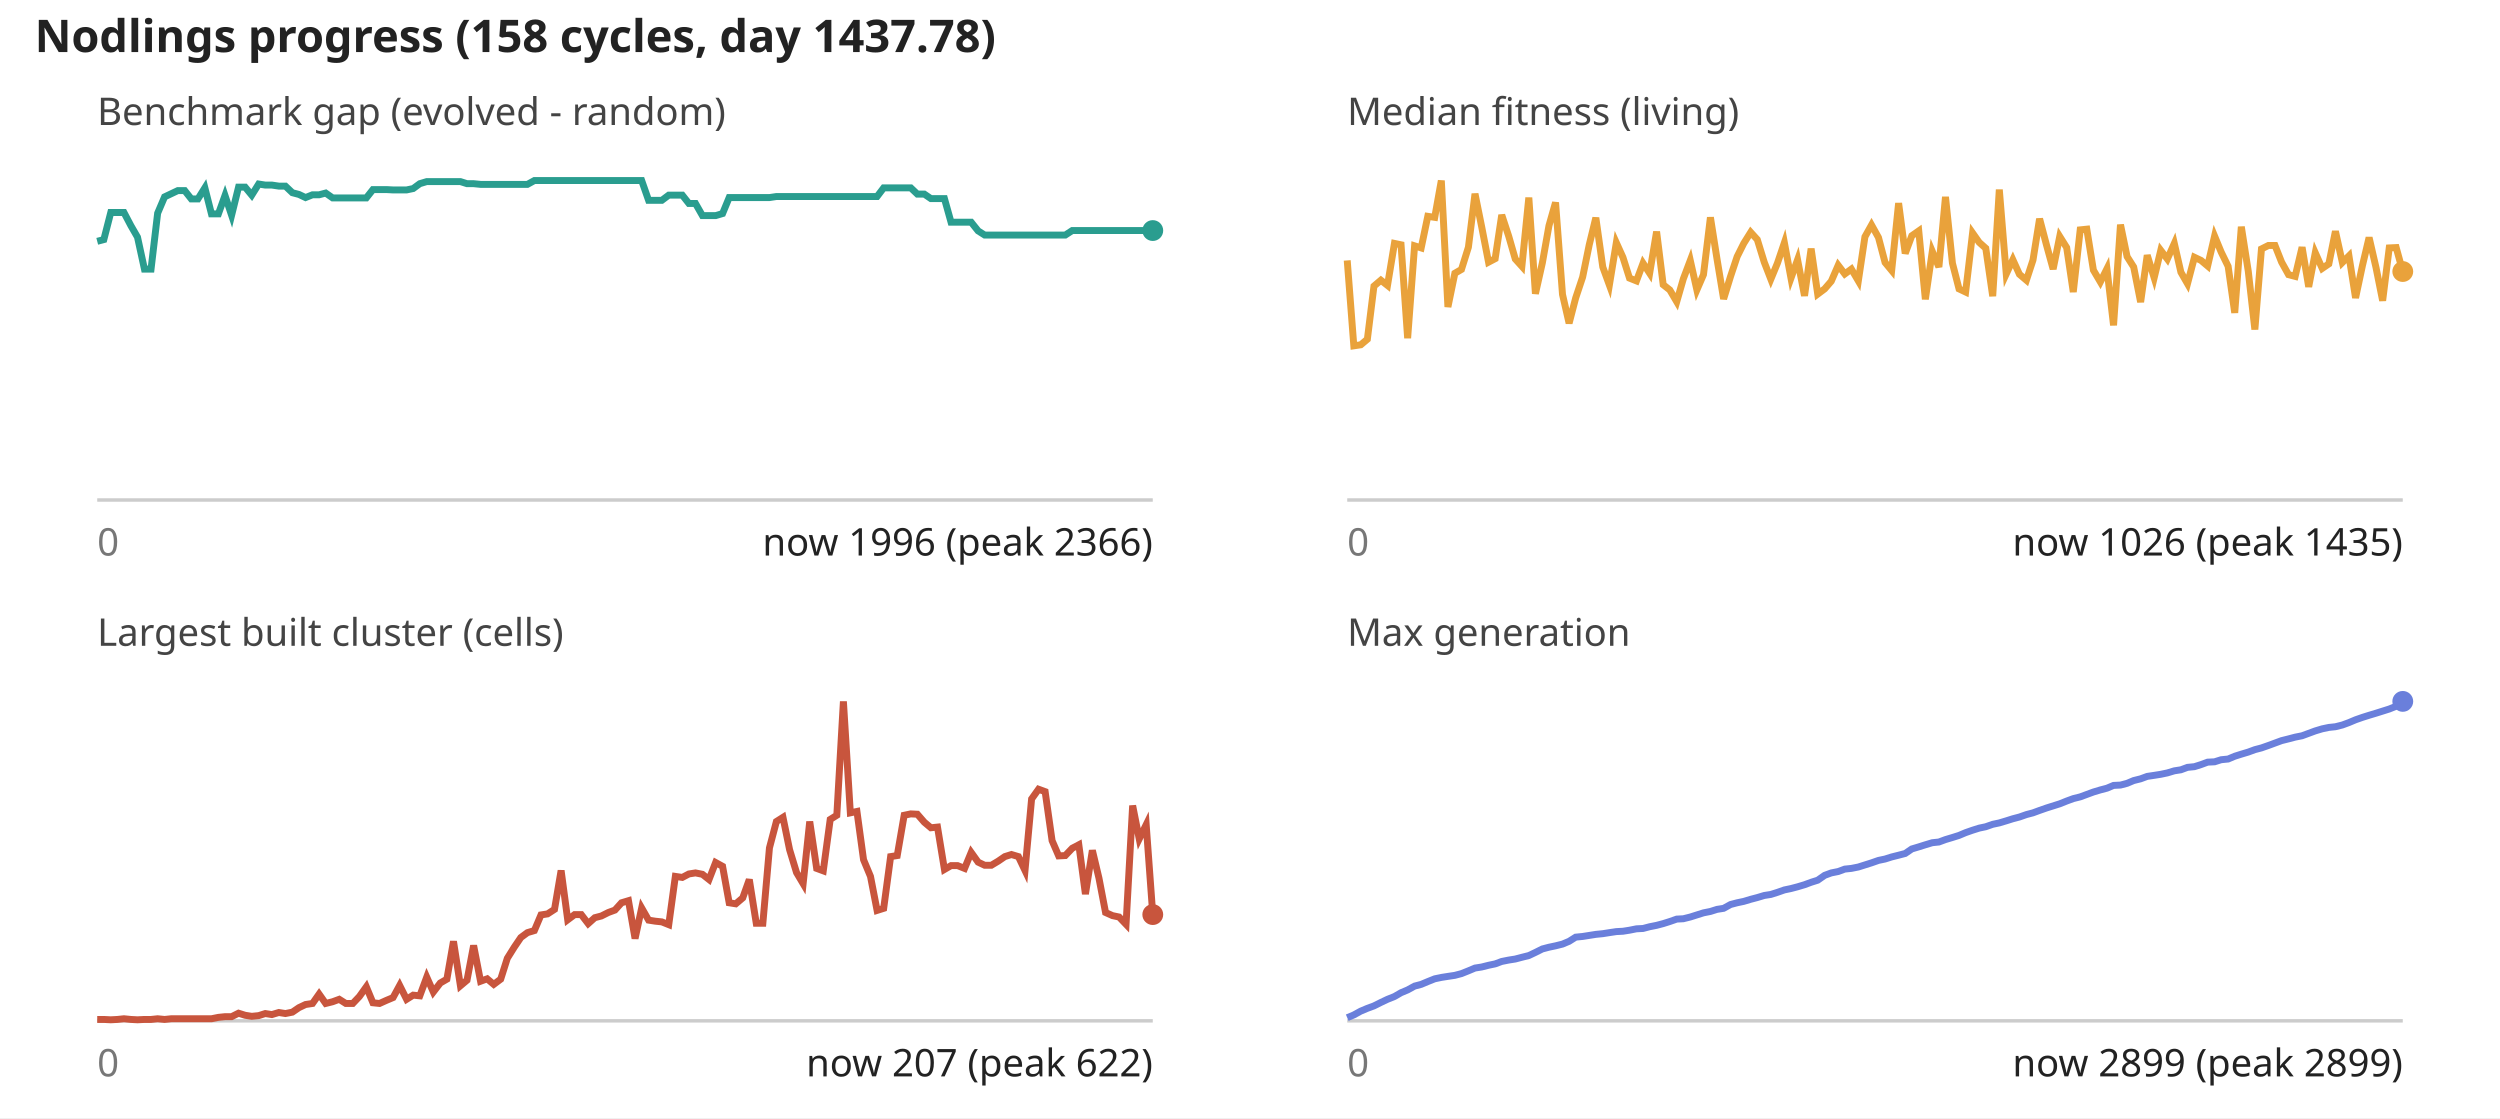
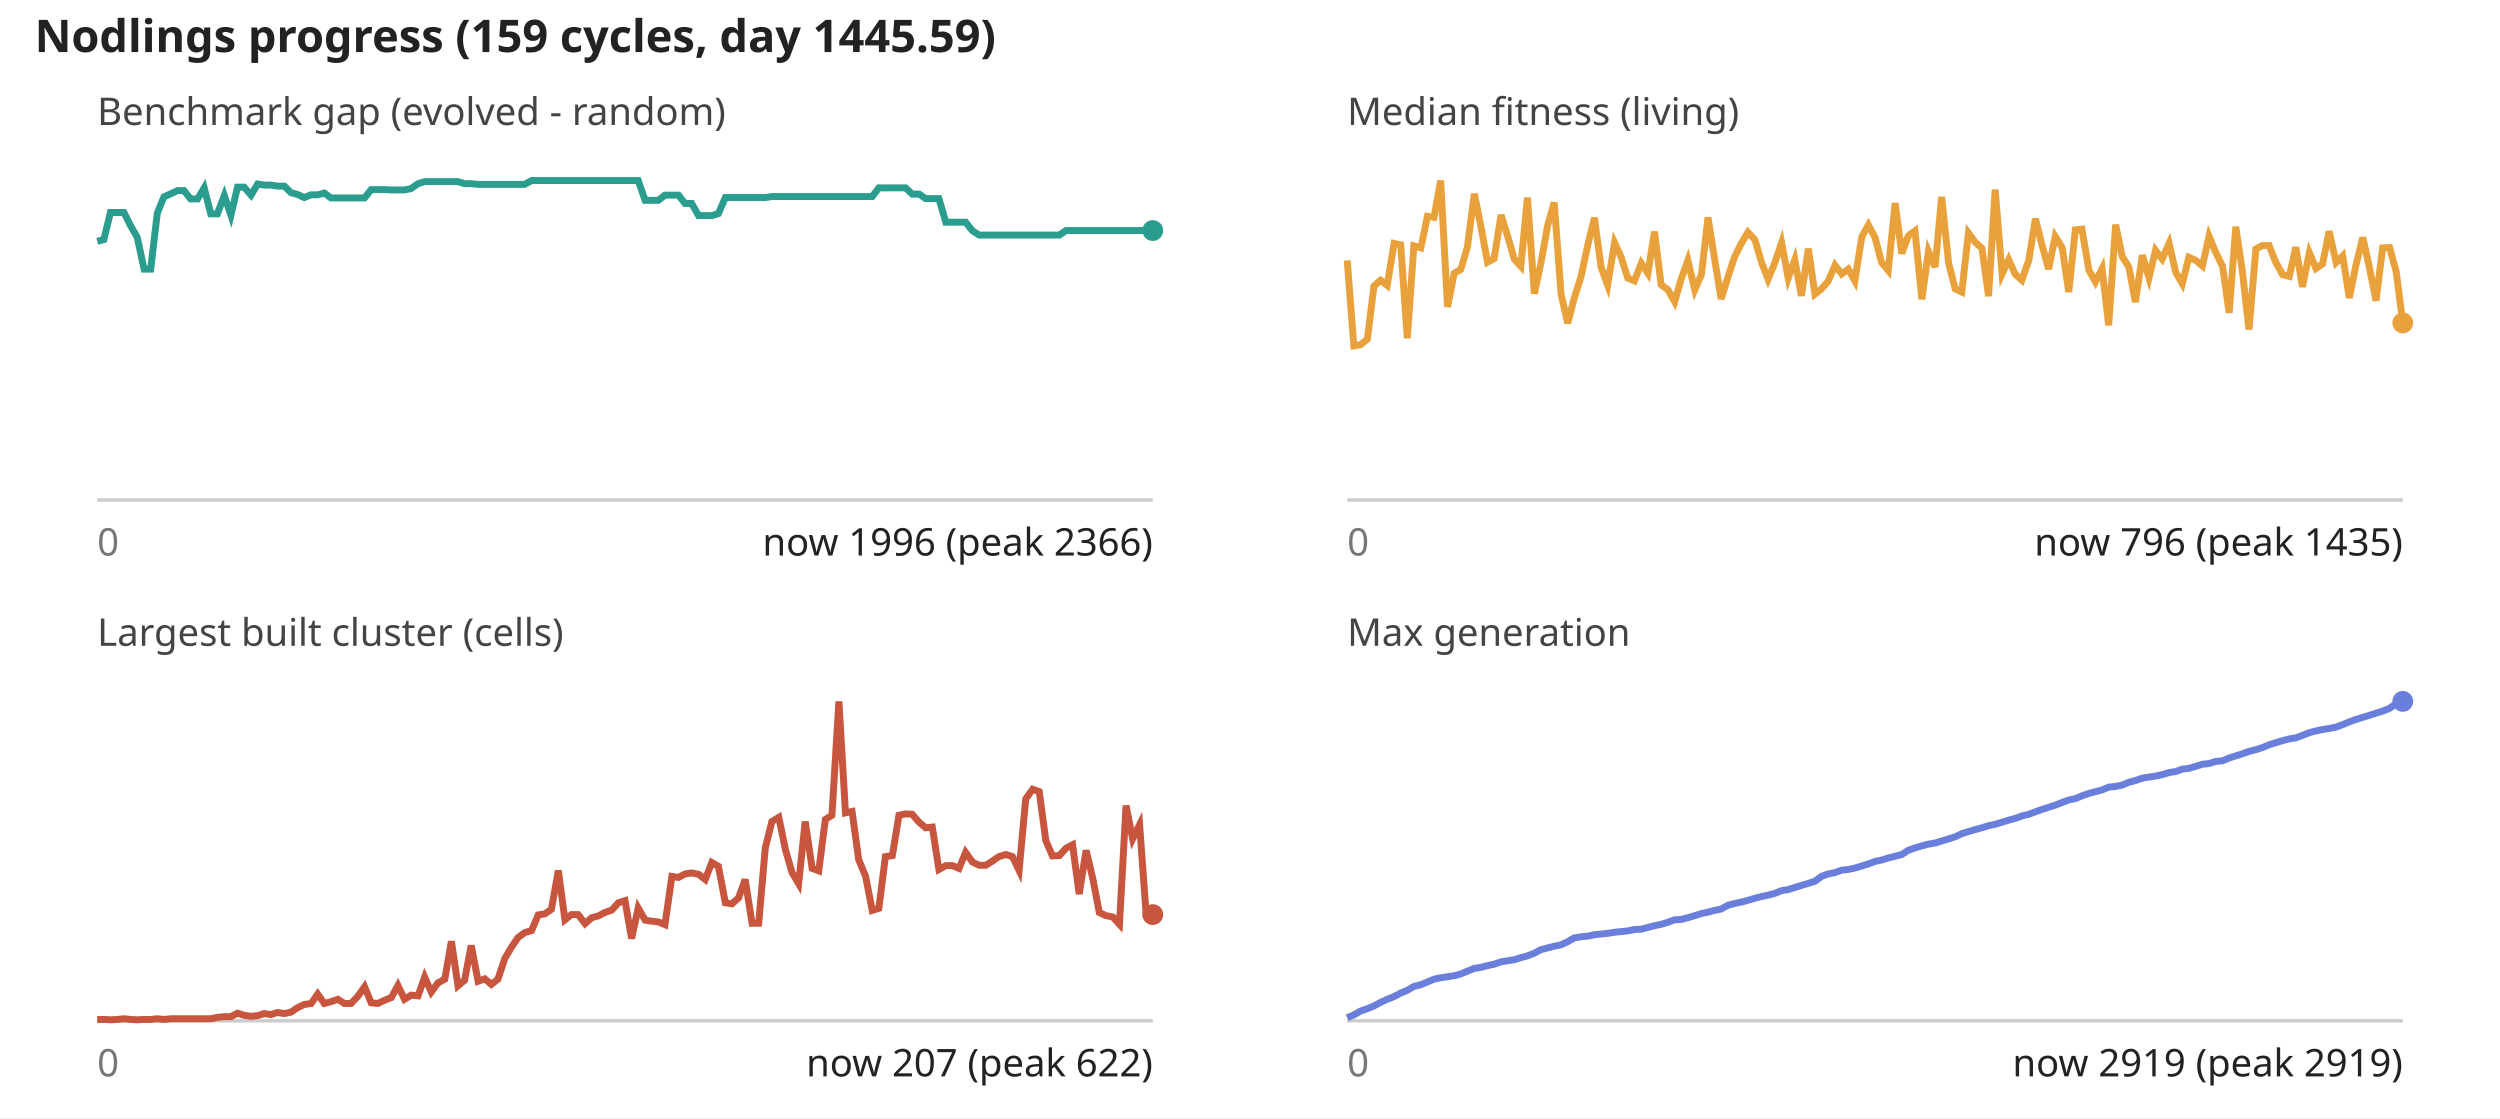
<svg xmlns="http://www.w3.org/2000/svg" viewBox="0 0 720 322" font-family="sans-serif" font-size="11">
  <rect width="100%" height="100%" fill="#fff" />
-   <text x="10" y="15" font-size="13" font-weight="bold" fill="#222">Nodlings progress (158 cycles, day 1437.78)</text>
+   <text x="10" y="15" font-size="13" font-weight="bold" fill="#222">Nodlings progress (159 cycles, day 1445.59)</text>
  <text x="28" y="36" fill="#444">Benchmark gap (evolved - random)</text>
  <line x1="28" y1="144" x2="332" y2="144" stroke="#ccc" />
-   <polyline fill="none" stroke="#2a9d8f" stroke-width="2" points="28.0,69.5 29.9,69.0 31.9,61.2 33.8,61.2 35.7,61.2 37.7,65.0 39.6,68.3 41.6,77.5 43.5,77.5 45.4,61.4 47.4,56.7 49.3,55.8 51.2,54.9 53.2,54.9 55.1,57.3 57.0,57.3 59.0,54.1 60.9,61.6 62.9,61.6 64.8,56.3 66.7,62.0 68.7,53.9 70.6,53.9 72.5,56.2 74.5,53.0 76.4,53.3 78.3,53.3 80.3,53.6 82.2,53.6 84.2,55.5 86.1,56.0 88.0,56.9 90.0,56.1 91.9,56.1 93.8,55.6 95.8,57.0 97.7,57.0 99.6,57.0 101.6,57.0 103.5,57.0 105.5,57.0 107.4,54.6 109.3,54.6 111.3,54.6 113.2,54.7 115.1,54.7 117.1,54.7 119.0,54.3 120.9,52.9 122.9,52.3 124.8,52.3 126.8,52.3 128.7,52.3 130.6,52.3 132.6,52.3 134.5,52.9 136.4,52.9 138.4,53.1 140.3,53.1 142.2,53.1 144.2,53.1 146.1,53.1 148.1,53.1 150.0,53.1 151.9,53.1 153.9,52.0 155.8,52.0 157.7,52.0 159.7,52.0 161.6,52.0 163.5,52.0 165.5,52.0 167.4,52.0 169.4,52.0 171.3,52.0 173.2,52.0 175.2,52.0 177.1,52.0 179.0,52.0 181.0,52.0 182.9,52.0 184.8,52.0 186.8,57.7 188.7,57.7 190.6,57.7 192.6,56.2 194.5,56.2 196.5,56.2 198.4,58.6 200.3,58.6 202.3,62.1 204.2,62.1 206.1,62.1 208.1,61.5 210.0,56.9 211.9,56.9 213.9,56.9 215.8,56.9 217.8,56.9 219.7,56.9 221.6,56.9 223.6,56.6 225.5,56.6 227.4,56.6 229.4,56.6 231.3,56.6 233.2,56.6 235.2,56.6 237.1,56.6 239.1,56.6 241.0,56.6 242.9,56.6 244.9,56.6 246.8,56.6 248.7,56.6 250.7,56.6 252.6,56.6 254.5,54.1 256.5,54.1 258.4,54.1 260.4,54.1 262.3,54.1 264.2,55.9 266.2,55.9 268.1,57.2 270.0,57.2 272.0,57.2 273.9,64.0 275.8,64.0 277.8,64.0 279.7,64.0 281.7,66.5 283.6,67.7 285.5,67.7 287.5,67.7 289.4,67.7 291.3,67.7 293.3,67.7 295.2,67.7 297.1,67.7 299.1,67.7 301.0,67.7 303.0,67.7 304.9,67.7 306.8,67.7 308.8,66.4 310.7,66.4 312.6,66.4 314.6,66.4 316.5,66.4 318.4,66.4 320.4,66.4 322.3,66.4 324.3,66.4 326.2,66.4 328.1,66.4 330.1,66.4 332.0,66.4" />
+   <polyline fill="none" stroke="#2a9d8f" stroke-width="2" points="28.0,69.5 29.9,69.0 31.8,61.2 33.8,61.2 35.7,61.2 37.6,65.0 39.5,68.3 41.5,77.5 43.4,77.5 45.3,61.4 47.2,56.7 49.2,55.8 51.1,54.9 53.0,54.9 54.9,57.3 56.9,57.3 58.8,54.1 60.7,61.6 62.6,61.6 64.6,56.3 66.5,62.0 68.4,53.9 70.3,53.9 72.3,56.2 74.2,53.0 76.1,53.3 78.0,53.3 79.9,53.6 81.9,53.6 83.8,55.5 85.7,56.0 87.6,56.9 89.6,56.1 91.5,56.1 93.4,55.6 95.3,57.0 97.3,57.0 99.2,57.0 101.1,57.0 103.0,57.0 105.0,57.0 106.9,54.6 108.8,54.6 110.7,54.6 112.7,54.7 114.6,54.7 116.5,54.7 118.4,54.3 120.4,52.9 122.3,52.3 124.2,52.3 126.1,52.3 128.1,52.3 130.0,52.3 131.9,52.3 133.8,52.9 135.7,52.9 137.7,53.1 139.6,53.1 141.5,53.1 143.4,53.1 145.4,53.1 147.3,53.1 149.2,53.1 151.1,53.1 153.1,52.0 155.0,52.0 156.9,52.0 158.8,52.0 160.8,52.0 162.7,52.0 164.6,52.0 166.5,52.0 168.5,52.0 170.4,52.0 172.3,52.0 174.2,52.0 176.2,52.0 178.1,52.0 180.0,52.0 181.9,52.0 183.8,52.0 185.8,57.7 187.7,57.7 189.6,57.7 191.5,56.2 193.5,56.2 195.4,56.2 197.3,58.6 199.2,58.6 201.2,62.1 203.1,62.1 205.0,62.1 206.9,61.5 208.9,56.9 210.8,56.9 212.7,56.9 214.6,56.9 216.6,56.9 218.5,56.9 220.4,56.9 222.3,56.6 224.3,56.6 226.2,56.6 228.1,56.6 230.0,56.6 231.9,56.6 233.9,56.6 235.8,56.6 237.7,56.6 239.6,56.6 241.6,56.6 243.5,56.6 245.4,56.6 247.3,56.6 249.3,56.6 251.2,56.6 253.1,54.1 255.0,54.1 257.0,54.1 258.9,54.1 260.8,54.1 262.7,55.9 264.7,55.9 266.6,57.2 268.5,57.2 270.4,57.2 272.4,64.0 274.3,64.0 276.2,64.0 278.1,64.0 280.1,66.5 282.0,67.7 283.9,67.7 285.8,67.7 287.7,67.7 289.7,67.7 291.6,67.7 293.5,67.7 295.4,67.7 297.4,67.7 299.3,67.7 301.2,67.7 303.1,67.7 305.1,67.7 307.0,66.4 308.9,66.4 310.8,66.4 312.8,66.4 314.7,66.4 316.6,66.4 318.5,66.4 320.5,66.4 322.4,66.4 324.3,66.4 326.2,66.4 328.2,66.4 330.1,66.4 332.0,66.4" />
  <circle cx="332.0" cy="66.4" r="3" fill="#2a9d8f" />
  <text x="28" y="160" fill="#777">0</text>
  <text x="332" y="160" text-anchor="end" fill="#222">now 1996 (peak 2366)</text>
  <text x="388" y="36" fill="#444">Median fitness (living)</text>
  <line x1="388" y1="144" x2="692" y2="144" stroke="#ccc" />
-   <polyline fill="none" stroke="#e9a23b" stroke-width="2" points="388.0,75.0 389.9,99.6 391.9,99.3 393.8,97.7 395.7,82.4 397.7,80.7 399.6,82.2 401.6,70.1 403.5,70.5 405.4,97.4 407.4,70.8 409.3,71.4 411.2,62.3 413.2,62.6 415.1,52.0 417.0,88.4 419.0,78.7 420.9,77.6 422.9,71.2 424.8,55.8 426.7,65.2 428.7,75.5 430.6,74.5 432.5,61.9 434.5,68.0 436.4,74.6 438.3,76.7 440.3,56.9 442.2,84.6 444.2,75.7 446.1,65.0 448.0,58.3 450.0,84.8 451.9,93.1 453.8,85.8 455.8,79.8 457.7,70.5 459.6,62.7 461.6,76.9 463.5,82.1 465.5,69.9 467.4,74.1 469.3,80.1 471.3,80.9 473.2,75.8 475.1,78.7 477.1,66.7 479.0,82.0 480.9,83.5 482.9,86.9 484.8,80.3 486.8,75.0 488.7,83.5 490.6,79.1 492.6,62.6 494.5,74.6 496.4,86.1 498.4,79.6 500.3,73.9 502.2,70.1 504.2,66.9 506.1,69.0 508.1,75.5 510.0,80.4 511.9,75.8 513.9,69.9 515.8,80.1 517.7,74.8 519.7,85.2 521.6,71.6 523.5,84.7 525.5,83.2 527.4,81.0 529.4,76.4 531.3,78.9 533.2,77.5 535.2,80.9 537.1,68.2 539.0,64.8 541.0,68.4 542.9,75.6 544.8,77.9 546.8,58.5 548.7,73.0 550.6,67.9 552.6,66.5 554.5,86.2 556.5,72.4 558.4,76.9 560.3,56.7 562.3,75.8 564.2,83.2 566.1,84.1 568.1,67.1 570.0,69.8 571.9,71.5 573.9,85.3 575.8,54.6 577.8,78.9 579.7,74.8 581.6,79.0 583.6,80.7 585.5,74.9 587.4,63.0 589.4,70.6 591.3,77.5 593.2,68.1 595.2,71.3 597.1,84.1 599.1,66.2 601.0,66.0 602.9,77.8 604.9,81.2 606.8,77.4 608.7,93.7 610.7,64.7 612.6,73.9 614.5,76.9 616.5,87.0 618.4,73.5 620.4,80.0 622.3,72.1 624.2,74.6 626.2,70.1 628.1,78.4 630.0,81.7 632.0,74.1 633.9,75.0 635.8,76.6 637.8,68.0 639.7,72.6 641.7,76.7 643.6,90.1 645.5,65.3 647.5,78.1 649.4,94.9 651.3,71.7 653.3,70.7 655.2,70.7 657.1,75.5 659.1,79.1 661.0,79.6 663.0,71.2 664.9,82.6 666.8,72.8 668.8,77.3 670.7,76.0 672.6,66.6 674.6,75.6 676.5,73.7 678.4,85.8 680.4,76.4 682.3,68.4 684.3,77.1 686.2,86.6 688.1,71.4 690.1,71.3 692.0,78.2" />
-   <circle cx="692.0" cy="78.2" r="3" fill="#e9a23b" />
+   <polyline fill="none" stroke="#e9a23b" stroke-width="2" points="388.0,75.0 389.9,99.6 391.8,99.3 393.8,97.7 395.7,82.4 397.6,80.7 399.5,82.2 401.5,70.1 403.4,70.5 405.3,97.4 407.2,70.8 409.2,71.4 411.1,62.3 413.0,62.6 414.9,52.0 416.9,88.4 418.8,78.7 420.7,77.6 422.6,71.2 424.6,55.8 426.5,65.2 428.4,75.5 430.3,74.5 432.3,61.9 434.2,68.0 436.1,74.6 438.0,76.7 439.9,56.9 441.9,84.6 443.8,75.7 445.7,65.0 447.6,58.3 449.6,84.8 451.5,93.1 453.4,85.8 455.3,79.8 457.3,70.5 459.2,62.7 461.1,76.9 463.0,82.1 465.0,69.9 466.9,74.1 468.8,80.1 470.7,80.9 472.7,75.8 474.6,78.7 476.5,66.7 478.4,82.0 480.4,83.5 482.3,86.9 484.2,80.3 486.1,75.0 488.1,83.5 490.0,79.1 491.9,62.6 493.8,74.6 495.7,86.1 497.7,79.6 499.6,73.9 501.5,70.1 503.4,66.9 505.4,69.0 507.3,75.5 509.2,80.4 511.1,75.8 513.1,69.9 515.0,80.1 516.9,74.8 518.8,85.2 520.8,71.6 522.7,84.7 524.6,83.2 526.5,81.0 528.5,76.4 530.4,78.9 532.3,77.5 534.2,80.9 536.2,68.2 538.1,64.8 540.0,68.4 541.9,75.6 543.8,77.9 545.8,58.5 547.7,73.0 549.6,67.9 551.5,66.5 553.5,86.2 555.4,72.4 557.3,76.9 559.2,56.7 561.2,75.8 563.1,83.2 565.0,84.1 566.9,67.1 568.9,69.8 570.8,71.5 572.7,85.3 574.6,54.6 576.6,78.9 578.5,74.8 580.4,79.0 582.3,80.7 584.3,74.9 586.2,63.0 588.1,70.6 590.0,77.5 591.9,68.1 593.9,71.3 595.8,84.1 597.7,66.2 599.6,66.0 601.6,77.8 603.5,81.2 605.4,77.4 607.3,93.7 609.3,64.7 611.2,73.9 613.1,76.9 615.0,87.0 617.0,73.5 618.9,80.0 620.8,72.1 622.7,74.6 624.7,70.1 626.6,78.4 628.5,81.7 630.4,74.1 632.4,75.0 634.3,76.6 636.2,68.0 638.1,72.6 640.1,76.7 642.0,90.1 643.9,65.3 645.8,78.1 647.7,94.9 649.7,71.7 651.6,70.7 653.5,70.7 655.4,75.5 657.4,79.1 659.3,79.6 661.2,71.2 663.1,82.6 665.1,72.8 667.0,77.3 668.9,76.0 670.8,66.6 672.8,75.6 674.7,73.7 676.6,85.8 678.5,76.4 680.5,68.4 682.4,77.1 684.3,86.6 686.2,71.4 688.2,71.3 690.1,78.2 692.0,93.0" />
+   <circle cx="692.0" cy="93.0" r="3" fill="#e9a23b" />
  <text x="388" y="160" fill="#777">0</text>
-   <text x="692" y="160" text-anchor="end" fill="#222">now 1026 (peak 1435)</text>
+   <text x="692" y="160" text-anchor="end" fill="#222">now 796 (peak 1435)</text>
  <text x="28" y="186" fill="#444">Largest built cluster (cells)</text>
  <line x1="28" y1="294" x2="332" y2="294" stroke="#ccc" />
-   <polyline fill="none" stroke="#c8553d" stroke-width="2" points="28.0,293.6 29.9,293.6 31.9,293.7 33.8,293.6 35.7,293.4 37.7,293.6 39.6,293.7 41.6,293.6 43.5,293.6 45.4,293.4 47.4,293.6 49.3,293.4 51.2,293.4 53.2,293.4 55.1,293.4 57.0,293.4 59.0,293.4 60.9,293.4 62.9,293.0 64.8,292.8 66.7,292.8 68.7,291.8 70.6,292.4 72.5,292.7 74.5,292.5 76.4,291.9 78.3,292.2 80.3,291.6 82.2,291.9 84.2,291.5 86.1,290.2 88.0,289.3 90.0,289.0 91.9,286.3 93.8,289.0 95.8,288.5 97.7,287.8 99.6,289.0 101.6,289.0 103.5,287.0 105.5,284.2 107.4,288.8 109.3,289.0 111.3,288.1 113.2,287.3 115.1,283.8 117.1,287.8 119.0,286.6 120.9,286.8 122.9,281.4 124.8,285.7 126.8,283.1 128.7,282.0 130.6,271.1 132.6,283.9 134.5,282.3 136.4,272.3 138.4,282.6 140.3,281.9 142.2,283.5 144.2,282.0 146.1,276.0 148.1,272.8 150.0,270.0 151.9,268.6 153.9,268.0 155.8,263.5 157.7,263.2 159.7,261.9 161.6,250.7 163.5,264.9 165.5,263.4 167.4,263.4 169.4,266.0 171.3,264.3 173.2,263.8 175.2,262.8 177.1,262.1 179.0,260.0 181.0,259.4 182.9,270.3 184.8,261.5 186.8,265.0 188.7,265.3 190.6,265.5 192.6,266.3 194.5,252.4 196.5,252.7 198.4,251.7 200.3,251.4 202.3,251.8 204.2,253.3 206.1,248.4 208.1,249.5 210.0,260.0 211.9,260.3 213.9,258.6 215.8,253.3 217.8,265.9 219.7,265.9 221.6,244.2 223.6,236.6 225.5,235.4 227.4,244.7 229.4,251.3 231.3,254.5 233.2,236.6 235.2,250.1 237.1,250.8 239.1,236.0 241.0,234.8 242.9,202.0 244.9,234.1 246.8,233.7 248.7,247.6 250.7,252.4 252.6,262.2 254.5,261.6 256.5,246.7 258.4,246.4 260.4,234.8 262.3,234.4 264.2,234.5 266.2,236.8 268.1,238.4 270.0,238.2 272.0,250.4 273.9,249.3 275.8,249.3 277.8,250.1 279.7,245.5 281.7,248.3 283.6,249.2 285.5,249.2 287.5,248.0 289.4,246.7 291.3,246.1 293.3,246.7 295.2,250.7 297.1,230.1 299.1,227.3 301.0,228.0 303.0,242.1 304.9,246.5 306.8,246.4 308.8,244.3 310.7,243.3 312.6,257.5 314.6,244.9 316.5,252.9 318.4,262.8 320.4,263.7 322.3,264.1 324.3,266.2 326.2,232.0 328.1,241.6 330.1,237.5 332.0,263.4" />
+   <polyline fill="none" stroke="#c8553d" stroke-width="2" points="28.0,293.6 29.9,293.6 31.8,293.7 33.8,293.6 35.7,293.4 37.6,293.6 39.5,293.7 41.5,293.6 43.4,293.6 45.3,293.4 47.2,293.6 49.2,293.4 51.1,293.4 53.0,293.4 54.9,293.4 56.9,293.4 58.8,293.4 60.7,293.4 62.6,293.0 64.6,292.8 66.5,292.8 68.4,291.8 70.3,292.4 72.3,292.7 74.2,292.5 76.1,291.9 78.0,292.2 79.9,291.6 81.9,291.9 83.8,291.5 85.7,290.2 87.6,289.3 89.6,289.0 91.5,286.3 93.4,289.0 95.3,288.5 97.3,287.8 99.2,289.0 101.1,289.0 103.0,287.0 105.0,284.2 106.9,288.8 108.8,289.0 110.7,288.1 112.7,287.3 114.6,283.8 116.5,287.8 118.4,286.6 120.4,286.8 122.3,281.4 124.2,285.7 126.1,283.1 128.1,282.0 130.0,271.1 131.9,283.9 133.8,282.3 135.7,272.3 137.7,282.6 139.6,281.9 141.5,283.5 143.4,282.0 145.4,276.0 147.3,272.8 149.2,270.0 151.1,268.6 153.1,268.0 155.0,263.5 156.9,263.2 158.8,261.9 160.8,250.7 162.7,264.9 164.6,263.4 166.5,263.4 168.5,266.0 170.4,264.3 172.3,263.8 174.2,262.8 176.2,262.1 178.1,260.0 180.0,259.4 181.9,270.3 183.8,261.5 185.8,265.0 187.7,265.3 189.6,265.5 191.5,266.3 193.5,252.4 195.4,252.7 197.3,251.7 199.2,251.4 201.2,251.8 203.1,253.3 205.0,248.4 206.9,249.5 208.9,260.0 210.8,260.3 212.7,258.6 214.6,253.3 216.6,265.9 218.5,265.9 220.4,244.2 222.3,236.6 224.3,235.4 226.2,244.7 228.1,251.3 230.0,254.5 231.9,236.6 233.9,250.1 235.8,250.8 237.7,236.0 239.6,234.8 241.6,202.0 243.5,234.1 245.4,233.7 247.3,247.6 249.3,252.4 251.2,262.2 253.1,261.6 255.0,246.7 257.0,246.4 258.9,234.8 260.8,234.4 262.7,234.5 264.7,236.8 266.6,238.4 268.5,238.2 270.4,250.4 272.4,249.3 274.3,249.3 276.2,250.1 278.1,245.5 280.1,248.3 282.0,249.2 283.9,249.2 285.8,248.0 287.7,246.7 289.7,246.1 291.6,246.7 293.5,250.7 295.4,230.1 297.4,227.3 299.3,228.0 301.2,242.1 303.1,246.5 305.1,246.4 307.0,244.3 308.9,243.3 310.8,257.5 312.8,244.9 314.7,252.9 316.6,262.8 318.5,263.7 320.5,264.1 322.4,266.2 324.3,232.0 326.2,241.6 328.2,237.5 330.1,263.4 332.0,263.4" />
  <circle cx="332.0" cy="263.4" r="3" fill="#c8553d" />
  <text x="28" y="310" fill="#777">0</text>
  <text x="332" y="310" text-anchor="end" fill="#222">now 207 (peak 622)</text>
  <text x="388" y="186" fill="#444">Max generation</text>
  <line x1="388" y1="294" x2="692" y2="294" stroke="#ccc" />
-   <polyline fill="none" stroke="#6a7fdb" stroke-width="2" points="388.0,293.1 389.9,292.3 391.9,291.2 393.8,290.4 395.7,289.7 397.7,288.7 399.6,287.8 401.6,287.0 403.5,285.9 405.4,285.1 407.4,284.0 409.3,283.5 411.2,282.7 413.2,281.9 415.1,281.5 417.0,281.2 419.0,280.9 420.9,280.4 422.9,279.6 424.8,278.8 426.7,278.5 428.7,278.0 430.6,277.6 432.5,276.9 434.5,276.5 436.4,276.2 438.3,275.7 440.3,275.2 442.2,274.3 444.2,273.3 446.1,272.8 448.0,272.4 450.0,271.9 451.9,271.1 453.8,269.9 455.8,269.7 457.7,269.4 459.6,269.1 461.6,268.9 463.5,268.6 465.5,268.3 467.4,268.2 469.3,267.9 471.3,267.5 473.2,267.4 475.1,266.9 477.1,266.5 479.0,266.0 480.9,265.4 482.9,264.7 484.8,264.6 486.8,264.1 488.7,263.5 490.6,262.9 492.6,262.5 494.5,261.9 496.4,261.6 498.4,260.5 500.3,260.0 502.2,259.6 504.2,259.0 506.1,258.5 508.1,257.9 510.0,257.6 511.9,257.0 513.9,256.3 515.8,255.9 517.7,255.4 519.7,254.8 521.6,254.1 523.5,253.5 525.5,252.1 527.4,251.4 529.4,251.0 531.3,250.3 533.2,250.1 535.2,249.7 537.1,249.1 539.0,248.5 541.0,247.8 542.9,247.4 544.8,246.8 546.8,246.3 548.7,245.8 550.6,244.5 552.6,243.9 554.5,243.3 556.5,242.7 558.4,242.5 560.3,241.8 562.3,241.2 564.2,240.6 566.1,239.8 568.1,239.1 570.0,238.5 571.9,238.1 573.9,237.4 575.8,237.0 577.8,236.4 579.7,235.8 581.6,235.3 583.6,234.6 585.5,234.1 587.4,233.4 589.4,232.7 591.3,232.1 593.2,231.5 595.2,230.7 597.1,230.0 599.1,229.5 601.0,228.8 602.9,228.1 604.9,227.5 606.8,227.0 608.7,226.2 610.7,226.1 612.6,225.6 614.5,224.8 616.5,224.3 618.4,223.6 620.4,223.3 622.3,223.0 624.2,222.6 626.2,222.0 628.1,221.7 630.0,221.0 632.0,220.8 633.9,220.2 635.8,219.5 637.8,219.4 639.7,218.8 641.7,218.6 643.6,217.8 645.5,217.2 647.5,216.6 649.4,215.9 651.3,215.4 653.3,214.7 655.2,214.0 657.1,213.3 659.1,212.8 661.0,212.3 663.0,211.9 664.9,211.2 666.8,210.5 668.8,209.9 670.7,209.5 672.6,209.3 674.6,208.8 676.5,208.1 678.4,207.3 680.4,206.6 682.3,206.0 684.3,205.4 686.2,204.8 688.1,204.2 690.1,203.4 692.0,202.0" />
+   <polyline fill="none" stroke="#6a7fdb" stroke-width="2" points="388.0,293.1 389.9,292.3 391.8,291.2 393.8,290.5 395.7,289.7 397.6,288.7 399.5,287.8 401.5,287.0 403.4,286.0 405.3,285.2 407.2,284.1 409.2,283.6 411.1,282.8 413.0,282.0 414.9,281.6 416.9,281.3 418.8,281.0 420.7,280.5 422.6,279.7 424.6,278.9 426.5,278.6 428.4,278.1 430.3,277.7 432.3,277.0 434.2,276.7 436.1,276.4 438.0,275.8 439.9,275.3 441.9,274.5 443.8,273.5 445.7,273.0 447.6,272.5 449.6,272.1 451.5,271.2 453.4,270.1 455.3,269.8 457.3,269.6 459.2,269.2 461.1,269.0 463.0,268.8 465.0,268.5 466.9,268.3 468.8,268.1 470.7,267.7 472.7,267.6 474.6,267.1 476.5,266.6 478.4,266.2 480.4,265.6 482.3,264.9 484.2,264.8 486.1,264.3 488.1,263.7 490.0,263.1 491.9,262.7 493.8,262.2 495.7,261.8 497.7,260.7 499.6,260.2 501.5,259.8 503.4,259.3 505.4,258.7 507.3,258.2 509.2,257.8 511.1,257.3 513.1,256.5 515.0,256.2 516.9,255.6 518.8,255.0 520.8,254.4 522.7,253.8 524.6,252.4 526.5,251.7 528.5,251.3 530.4,250.6 532.3,250.4 534.2,250.0 536.2,249.4 538.1,248.8 540.0,248.1 541.9,247.7 543.8,247.1 545.8,246.6 547.7,246.1 549.6,244.9 551.5,244.2 553.5,243.6 555.4,243.1 557.3,242.8 559.2,242.2 561.2,241.6 563.1,241.0 565.0,240.1 566.9,239.5 568.9,238.9 570.8,238.4 572.7,237.8 574.6,237.4 576.6,236.8 578.5,236.2 580.4,235.7 582.3,235.0 584.3,234.5 586.2,233.8 588.1,233.1 590.0,232.5 591.9,231.9 593.9,231.1 595.8,230.4 597.7,230.0 599.6,229.2 601.6,228.5 603.5,228.0 605.4,227.5 607.3,226.7 609.3,226.5 611.2,226.1 613.1,225.3 615.0,224.8 617.0,224.1 618.9,223.8 620.8,223.5 622.7,223.1 624.7,222.5 626.6,222.2 628.5,221.5 630.4,221.3 632.4,220.7 634.3,220.1 636.2,219.9 638.1,219.3 640.1,219.1 642.0,218.3 643.9,217.7 645.8,217.1 647.7,216.4 649.7,215.9 651.6,215.3 653.5,214.5 655.4,213.9 657.4,213.3 659.3,212.8 661.2,212.5 663.1,211.8 665.1,211.0 667.0,210.5 668.9,210.1 670.8,209.8 672.8,209.4 674.7,208.7 676.6,207.9 678.5,207.2 680.5,206.6 682.4,206.0 684.3,205.4 686.2,204.8 688.2,204.0 690.1,202.6 692.0,202.0" />
  <circle cx="692.0" cy="202.0" r="3" fill="#6a7fdb" />
  <text x="388" y="310" fill="#777">0</text>
-   <text x="692" y="310" text-anchor="end" fill="#222">now 2899 (peak 2899)</text>
+   <text x="692" y="310" text-anchor="end" fill="#222">now 2919 (peak 2919)</text>
</svg>
